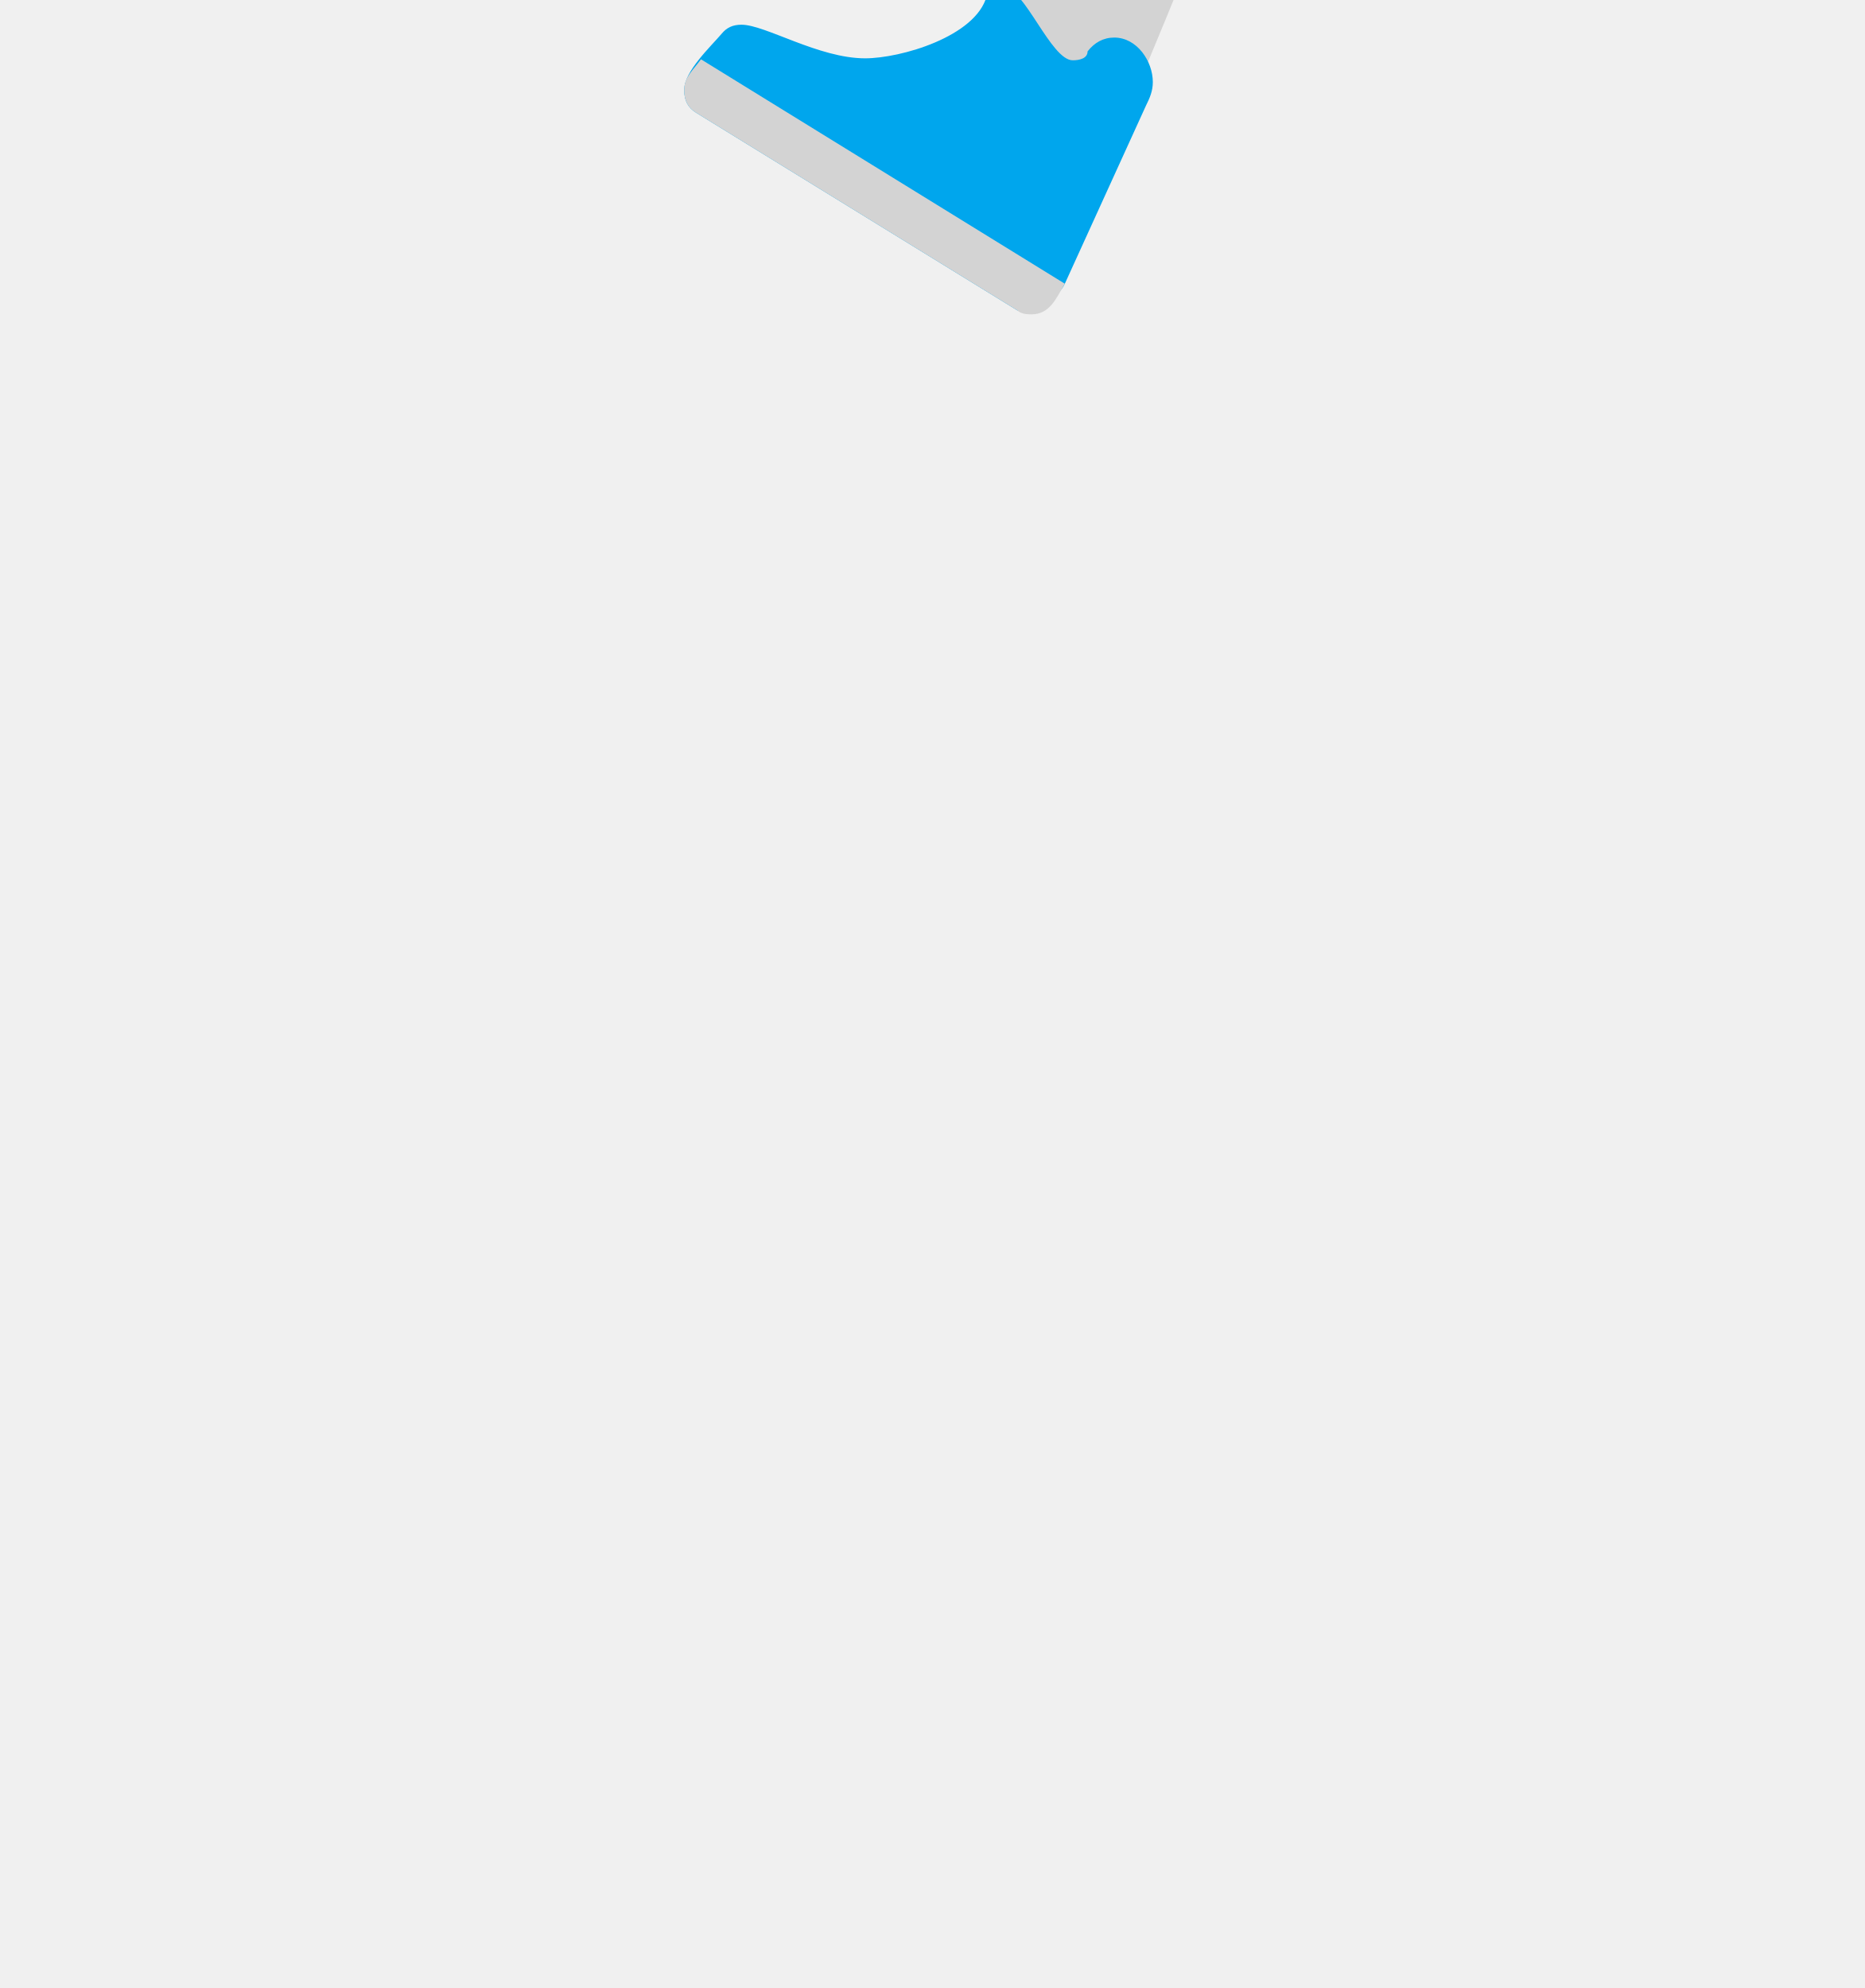
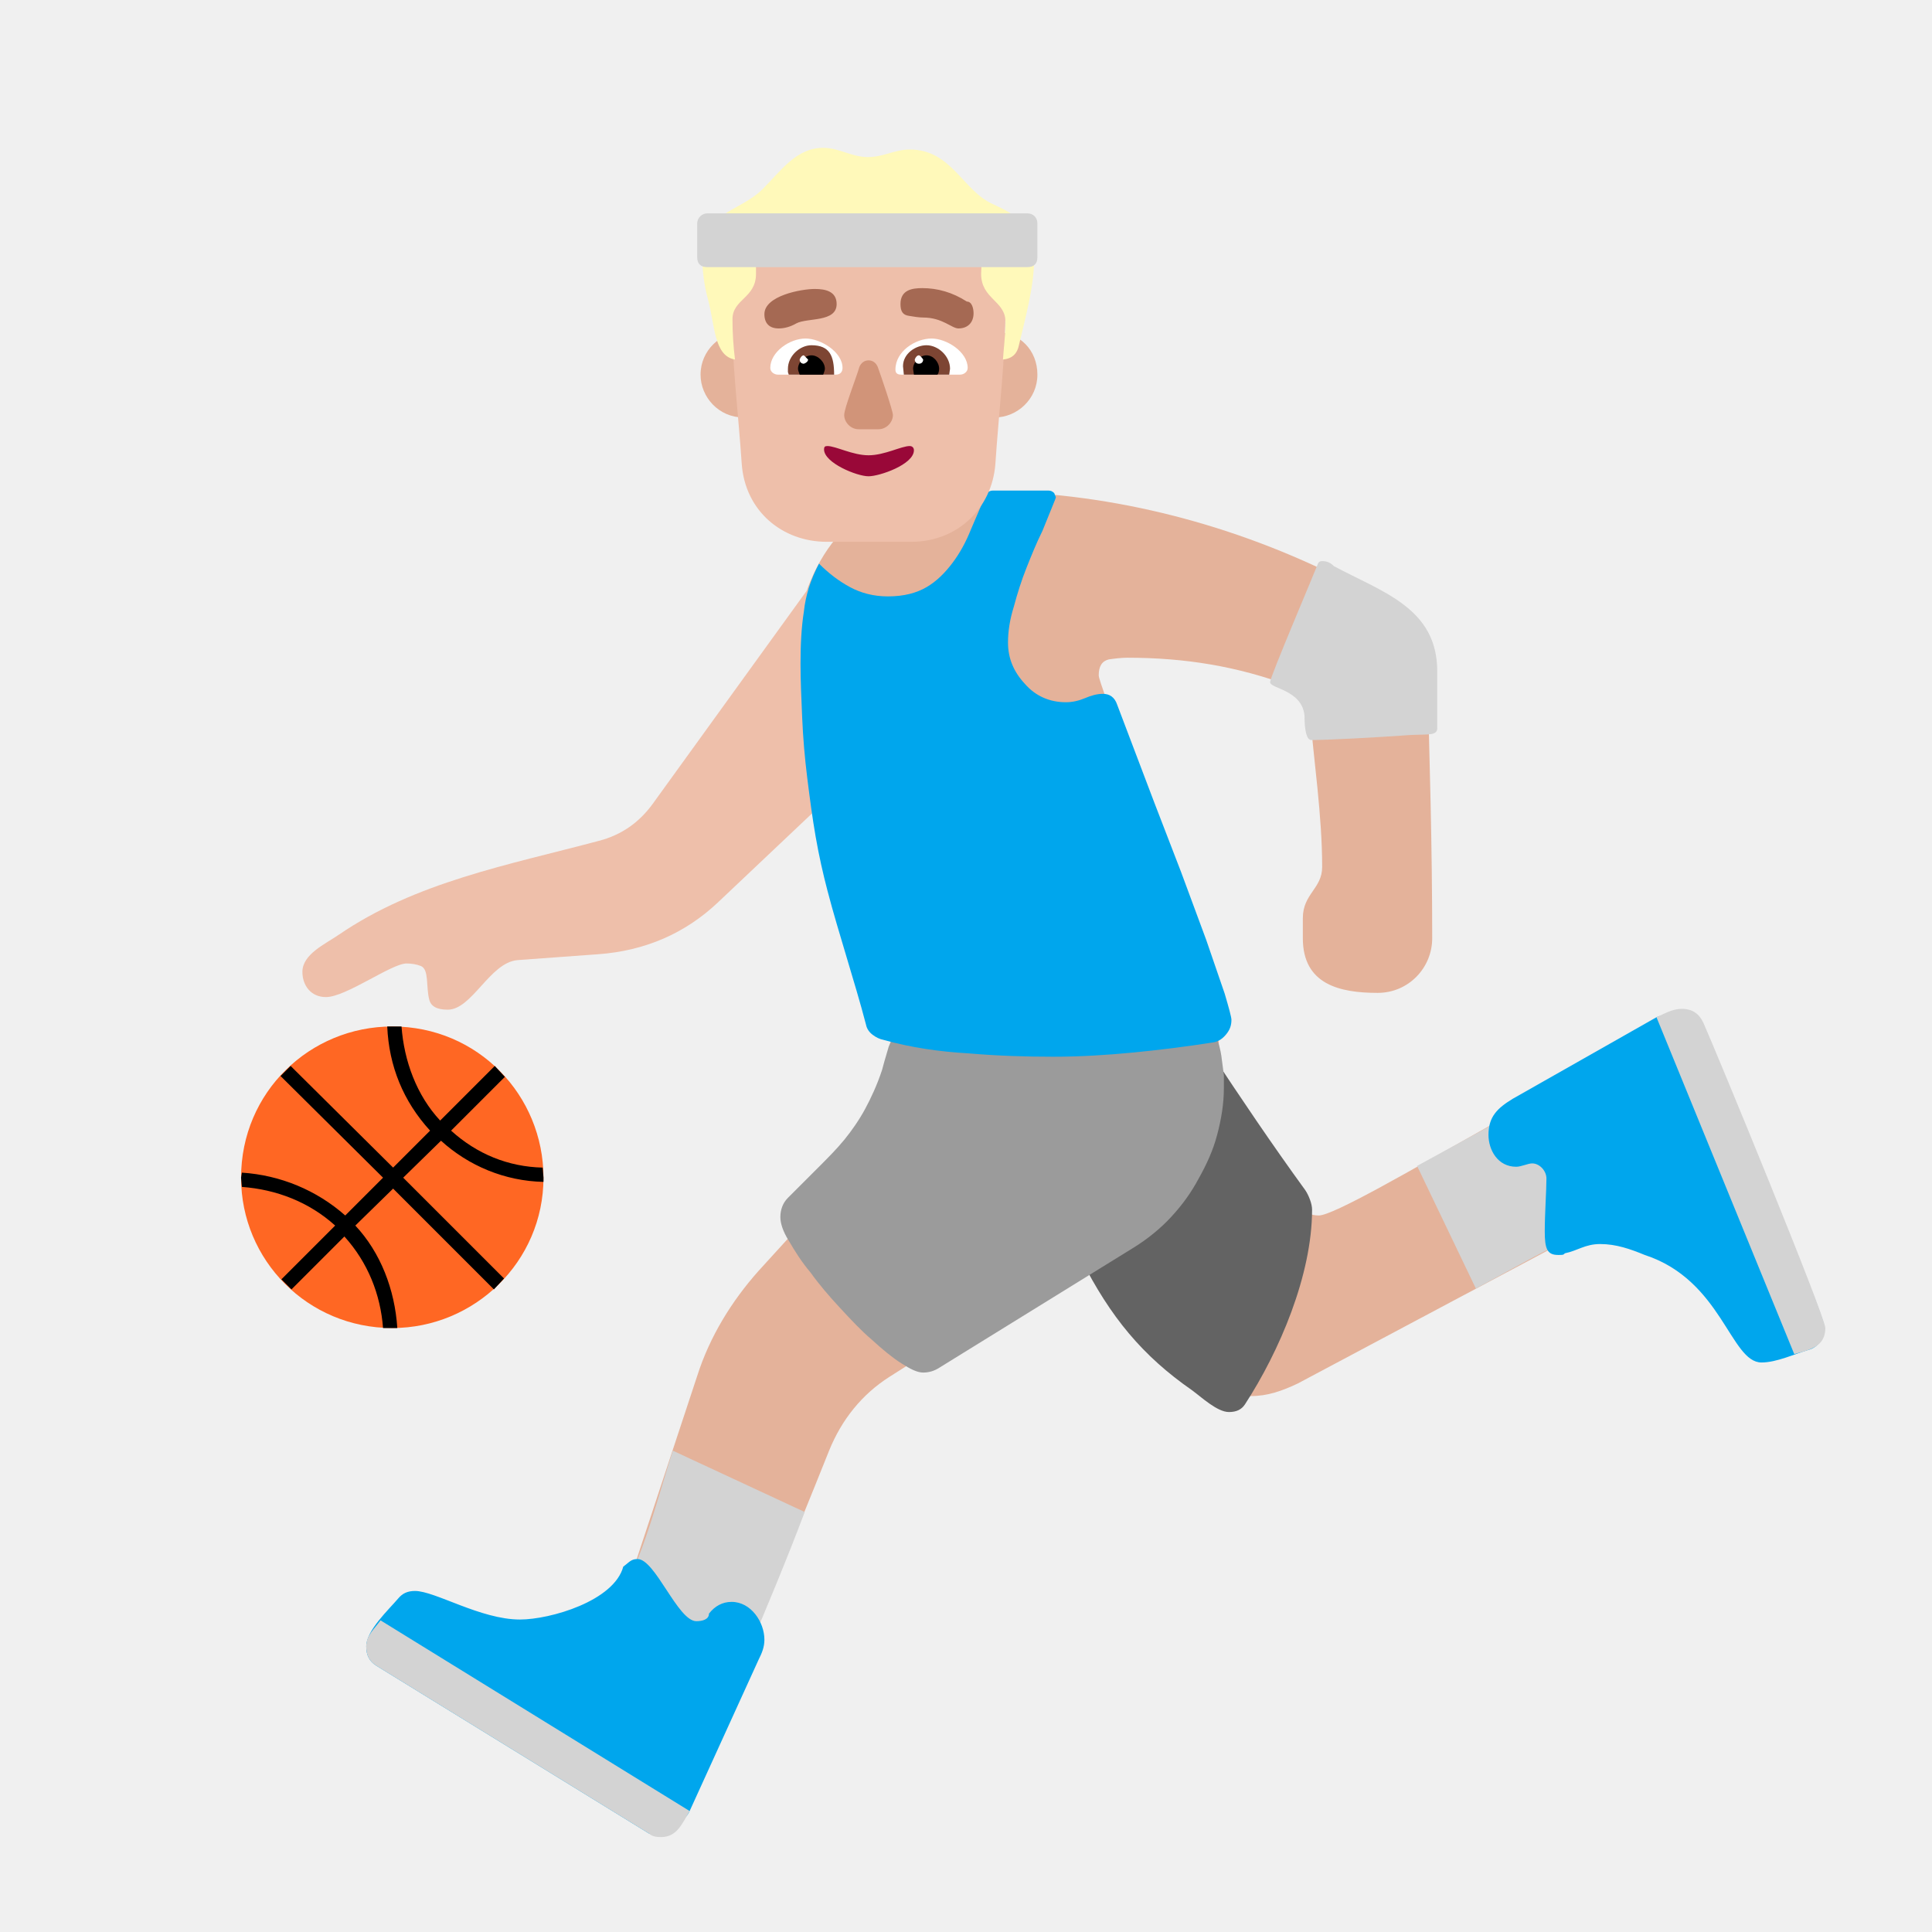
- <svg xmlns="http://www.w3.org/2000/svg" version="1.1">
-   <g transform="scale(1,-1)">
+ <svg xmlns="http://www.w3.org/2000/svg" version="1.1" viewBox="0 0 2300 2300">
+   <g transform="scale(1,-1) translate(-256, -1869)">
    <path d="M1526 575l180 69c-7 25-14 51-20 78-8 29-1 15-34 106-27 76-88 227-88 237 0 11 4 17 12 19 7 1 15 2 22 2 68 0 131-10 195-34 13-5 21-14 22-28 5-60 15-126 15-187 0-26-23-32-23-61l0-24c0-55 44-65 89-65 37 0 65 30 65 65 0 111-3 210-6 321 0 67-60 85-110 111-132 65-277 100-418 100-27 0-54-1-81-4-99-11-144-114-144-198 0-29 6-59 11-88 19-127 61-223 110-350l203-69 z" fill="#E4B29A" />
    <path d="M1029-287c45 0 64 59 79 97 46 116 88 214 135 332 15 37 39 67 72 88l233 148 0-1c42-63 108-170 197-170 20 0 37 6 56 15l327 174c15 8 42 14 58 14 69 0 125-144 199-144 12 0 26 4 26 19l-1 6-120 302c-9 23-22 40-49 40-51 0-381-211-415-211-10 0-18 4-25 12l-96 108c3 13 4 26 4 41 0 20-2 40-3 60-67-8-132-20-200-20-62 0-120 10-184 20 1-15 3-27 3-42 0-40-17-80-43-110l-123-135c-32-36-58-78-73-125l-75-227c-13-38-42-77-88-77-48 0-97 21-151 21-21 0-71-2-71-33 0-7 3-12 8-15l283-174c12-7 22-13 37-13 z" fill="#E4B29A" />
    <path d="M1719 188c9 0 15 3 19 9 41 63 80 154 80 232 0 7-4 17-8 23-40 55-77 110-114 166l-153-248c35-69 73-115 132-156 11-8 30-26 44-26 z" fill="#636363" />
    <path d="M789 667c29 0 50 56 83 59l96 7c56 4 104 25 143 62l129 122-22 251-185-256c-16-22-37-37-64-44-109-29-218-49-310-112-16-11-43-23-43-44 0-16 10-30 28-30 24 0 78 40 96 40 6 0 12-1 17-3 10-4 6-25 10-40 2-8 9-12 22-12 z" fill="#EEBFAA" />
    <path d="M1355 235c7 0 13 2 18 5l233 144c16 10 31 22 44 36 13 14 24 29 33 46 9 16 17 33 22 52 5 19 8 37 8 56l0 15-3 23c-1 7-3 14-5 20-3 6-6 9-10 9-13 0-27-2-42-5-15-4-30-7-43-9-32-6-65-9-98-9-31 0-62 3-92 9l-93 16c-3 0-4-2-6-5-3-5-5-10-7-15l-5-17-3-11c-6-18-13-33-20-46-7-13-16-26-25-37-9-11-20-22-31-33l-36-36c-6-6-9-14-9-23 0-7 3-17 10-28 7-12 15-25 26-38 10-14 22-28 35-42 13-14 25-27 38-38 12-11 24-21 35-28 11-7 19-11 26-11 z" fill="#9B9B9B" />
    <path d="M1510 611c32 0 64 2 95 5 31 3 63 7 95 12 7 1 12 5 16 10 4 5 6 10 6 17 0 3-3 14-8 31l-22 64-30 81-32 83-44 116c-3 9-9 13-17 13-7 0-14-2-21-5-7-3-15-5-23-5-19 0-36 7-49 22-13 14-20 30-20 49 0 13 2 27 7 43 4 15 9 31 15 46 6 15 12 30 19 44l15 37 1 3-2 5c-2 2-4 3-7 3l-66 0c-3 0-5-1-8-4l-18-42c-6-15-13-28-22-40-9-12-19-22-31-29-12-7-27-11-46-11-17 0-32 4-45 11-13 7-25 16-37 28-10-19-16-38-18-57-3-19-4-40-4-62 0-20 1-42 2-65 1-23 3-47 6-71 3-24 6-47 10-70 4-23 9-45 14-64 7-27 15-53 23-80 8-27 16-53 23-80 1-5 4-9 8-12 4-3 8-5 13-6 32-9 66-14 101-16 35-3 68-4 101-4 z" fill="#00A6ED" />
    <path d="M723 288c98 0 180 79 180 179 0 98-78 180-180 180-98 0-180-78-180-180 0-98 79-179 180-179 z" fill="#FF6723" />
    <path d="M729 288c-3 46-20 90-50 122l45 44 120-120 12 13-120 120 45 44c33-30 76-48 122-49l0 5-1 12c-41 1-78 16-109 44l64 64-12 13-65-65c-28 30-43 71-46 112l-17 0c2-47 19-89 51-124l-44-44-122 121-12-12 122-121-45-45c-34 30-77 48-123 51l-1-6 1-11c41-3 80-18 111-46l-64-64 12-12 63 63c28-31 43-69 46-109l17 0 z" fill="#000000" />
    <path d="M1143-106c25 60 48 114 71 175l-157 73c-16-48-37-136-66-176l152-72 z M2013 335c43 23 85 48 129 67l-71 149-128-70 70-146 z" fill="#D3D3D3" />
    <path d="M1036-316c12 0 36 17 41 29l82 180c4 8 7 15 7 24 0 21-16 45-39 45-11 0-20-5-27-14 0-7-8-9-15-9-22 0-49 74-70 74-8 0-10-4-17-9-11-41-87-63-123-63-47 0-101 34-125 34-9 0-15-3-20-9-11-13-38-38-38-57 0-11 4-18 12-23l325-200 7-2 z M2353 247c18 0 39 10 56 15 12 3 19 15 19 27 0 16-134 328-145 362-4 11-21 11-30 11-6 0-19-1-25-4l-171-97c-18-11-29-21-29-43 0-18 11-38 33-38 6 0 14 4 19 4 9 0 17-9 17-18 0-14-2-42-2-63 0-21 3-28 16-28 6 0 6 0 8 2 15 3 24 11 42 11 19 0 36-6 53-13 92-30 102-128 139-128 z" fill="#00A6ED" />
    <path d="M1440 1372c27 0 51 22 51 51 0 29-21 51-51 51-27 0-51-22-51-51 0-27 22-51 51-51 z M1141 1372c27 0 51 22 51 51 0 27-22 51-51 51-27 0-51-22-51-51 0-27 22-51 51-51 z" fill="#E4B29A" />
    <path d="M1341 1224c54 0 96 39 100 93 4 61 12 125 12 186 0 81-65 149-149 149l-27 0c-83 0-150-69-150-150 0-62 8-125 12-185 4-57 49-93 101-93l101 0 z" fill="#EEBFAA" />
    <path d="M1290 1302c13 0 54 14 54 31 0 3-2 5-5 5-10 0-30-11-49-11-19 0-39 11-49 11-3 0-4-1-4-4 0-16 39-32 53-32 z" fill="#990838" />
    <path d="M1302 1358c9 0 17 8 17 17 0 5-15 49-18 57-2 5-6 8-11 8-5 0-9-3-11-8-3-11-18-49-18-57 0-9 8-17 17-17l24 0 z" fill="#D19479" />
    <path d="M1399 1423l-70 0c-5 0-7 2-7 6 0 22 24 37 43 37 18 0 43-16 43-35 0-5-5-8-9-8 z M1251 1423c5 0 8 3 8 8 0 19-26 35-44 35-19 0-42-16-42-35 0-5 5-8 9-8l69 0 z" fill="#FFFFFF" />
    <path d="M1386 1423l-54 0-1 10c0 15 15 25 28 25 14 0 28-13 28-28l-1-7 z M1249 1423c0 22-5 35-27 35-14 0-28-13-28-28l0-4 1-3 54 0 z" fill="#7D4533" />
    <path d="M1372 1423l-28 0-1 7c0 8 8 16 16 16 8 0 15-8 15-16 0-3-1-6-2-7 z M1236 1423c1 3 2 5 2 7 0 8-8 16-16 16-8 0-16-8-16-16 0-2 1-4 2-7l28 0 z" fill="#000000" />
    <path d="M1350 1436c3 0 5 2 5 5-2 3-4 5-5 5-2 0-4-2-5-5 0-3 2-5 5-5 z M1213 1436c3 1 5 3 5 5l-5 5c-2 0-4-2-5-5 0-3 2-5 5-5 z" fill="#FFFFFF" />
    <path d="M1183 1478c7 0 14 2 21 6 13 7 48 1 48 23 0 15-13 18-26 18-16 0-60-8-60-30 0-11 6-17 17-17 z M1397 1478c11 0 18 7 18 18 0 6-2 14-8 14-17 11-35 16-53 16-12 0-26-2-26-19 0-9 3-13 10-14 6-1 12-2 17-2 23 0 34-13 42-13 z" fill="#A56953" />
    <path d="M1450 1441c11 1 17 7 19 17 7 30 18 69 18 101 0 43-23 55-49 67-36 16-49 65-99 65-18 0-31-9-50-9-19 0-34 11-53 11-32 0-50-27-72-49-28-28-72-27-72-79 0-17 2-35 7-53 8-30 7-67 32-71-2 16-3 32-3 48 0 24 28 25 28 54l0 27c0 9 4 14 12 16 38 12 83 14 122 14 19 0 40-1 61-3 29-3 71-4 74-29l-1-25c0-30 29-32 29-57 0-15-2-30-3-45 z" fill="#FFF9BA" />
    <path d="M2392 257l-164 401c9 4 19 10 30 10 13 0 21-6 26-17 16-36 145-349 145-363 0-22-18-26-37-31 z M1043-318c19 0 25 16 34 31l-368 227c-8-11-17-18-17-31 0-11 4-18 12-23l325-200c3-3 8-4 14-4 z M1817 988c19 0 77 3 118 6 21 1 32-1 32 8l0 68c0 75-65 94-123 125-4 4-8 6-14 6-3 0-4-1-5-3-5-13-57-135-57-141 0-8 38-9 41-40 0-5 0-29 8-29 z M1479 1551c8 0 12 4 12 12l0 40c0 7-5 12-12 12l-381 0c-6 0-12-5-12-12l0-40c0-8 4-12 12-12l381 0 z" fill="#D3D3D3" />
  </g>
</svg>
